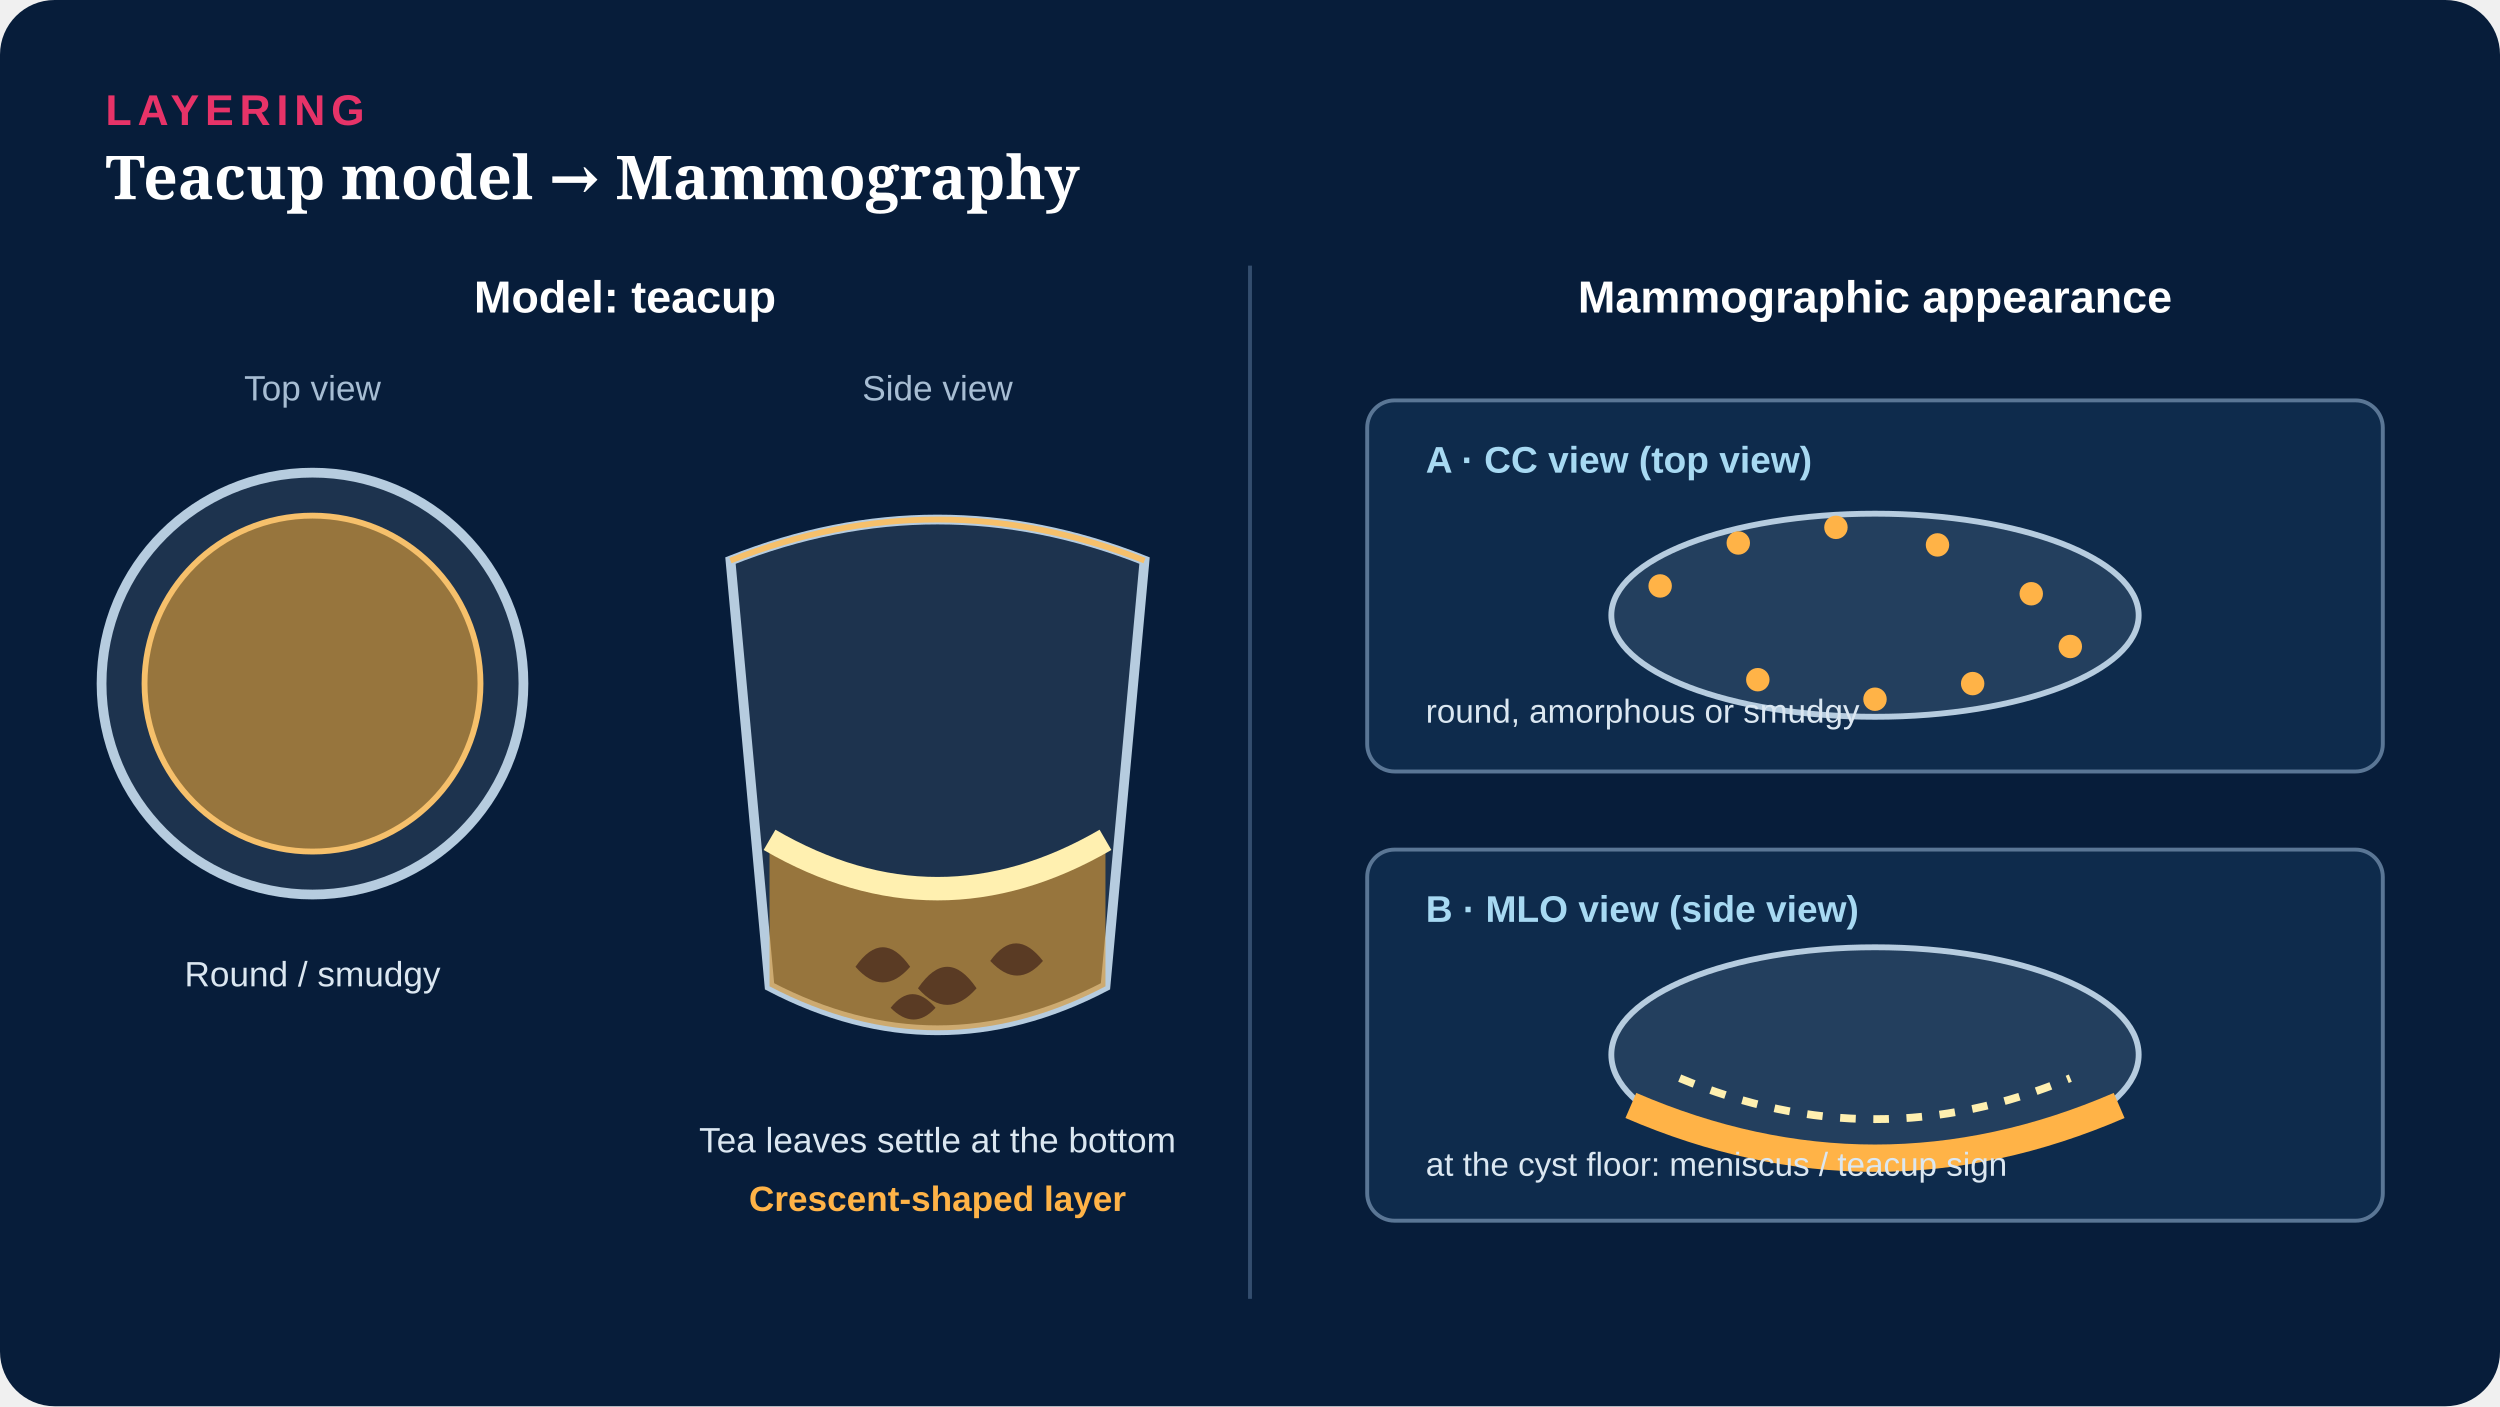
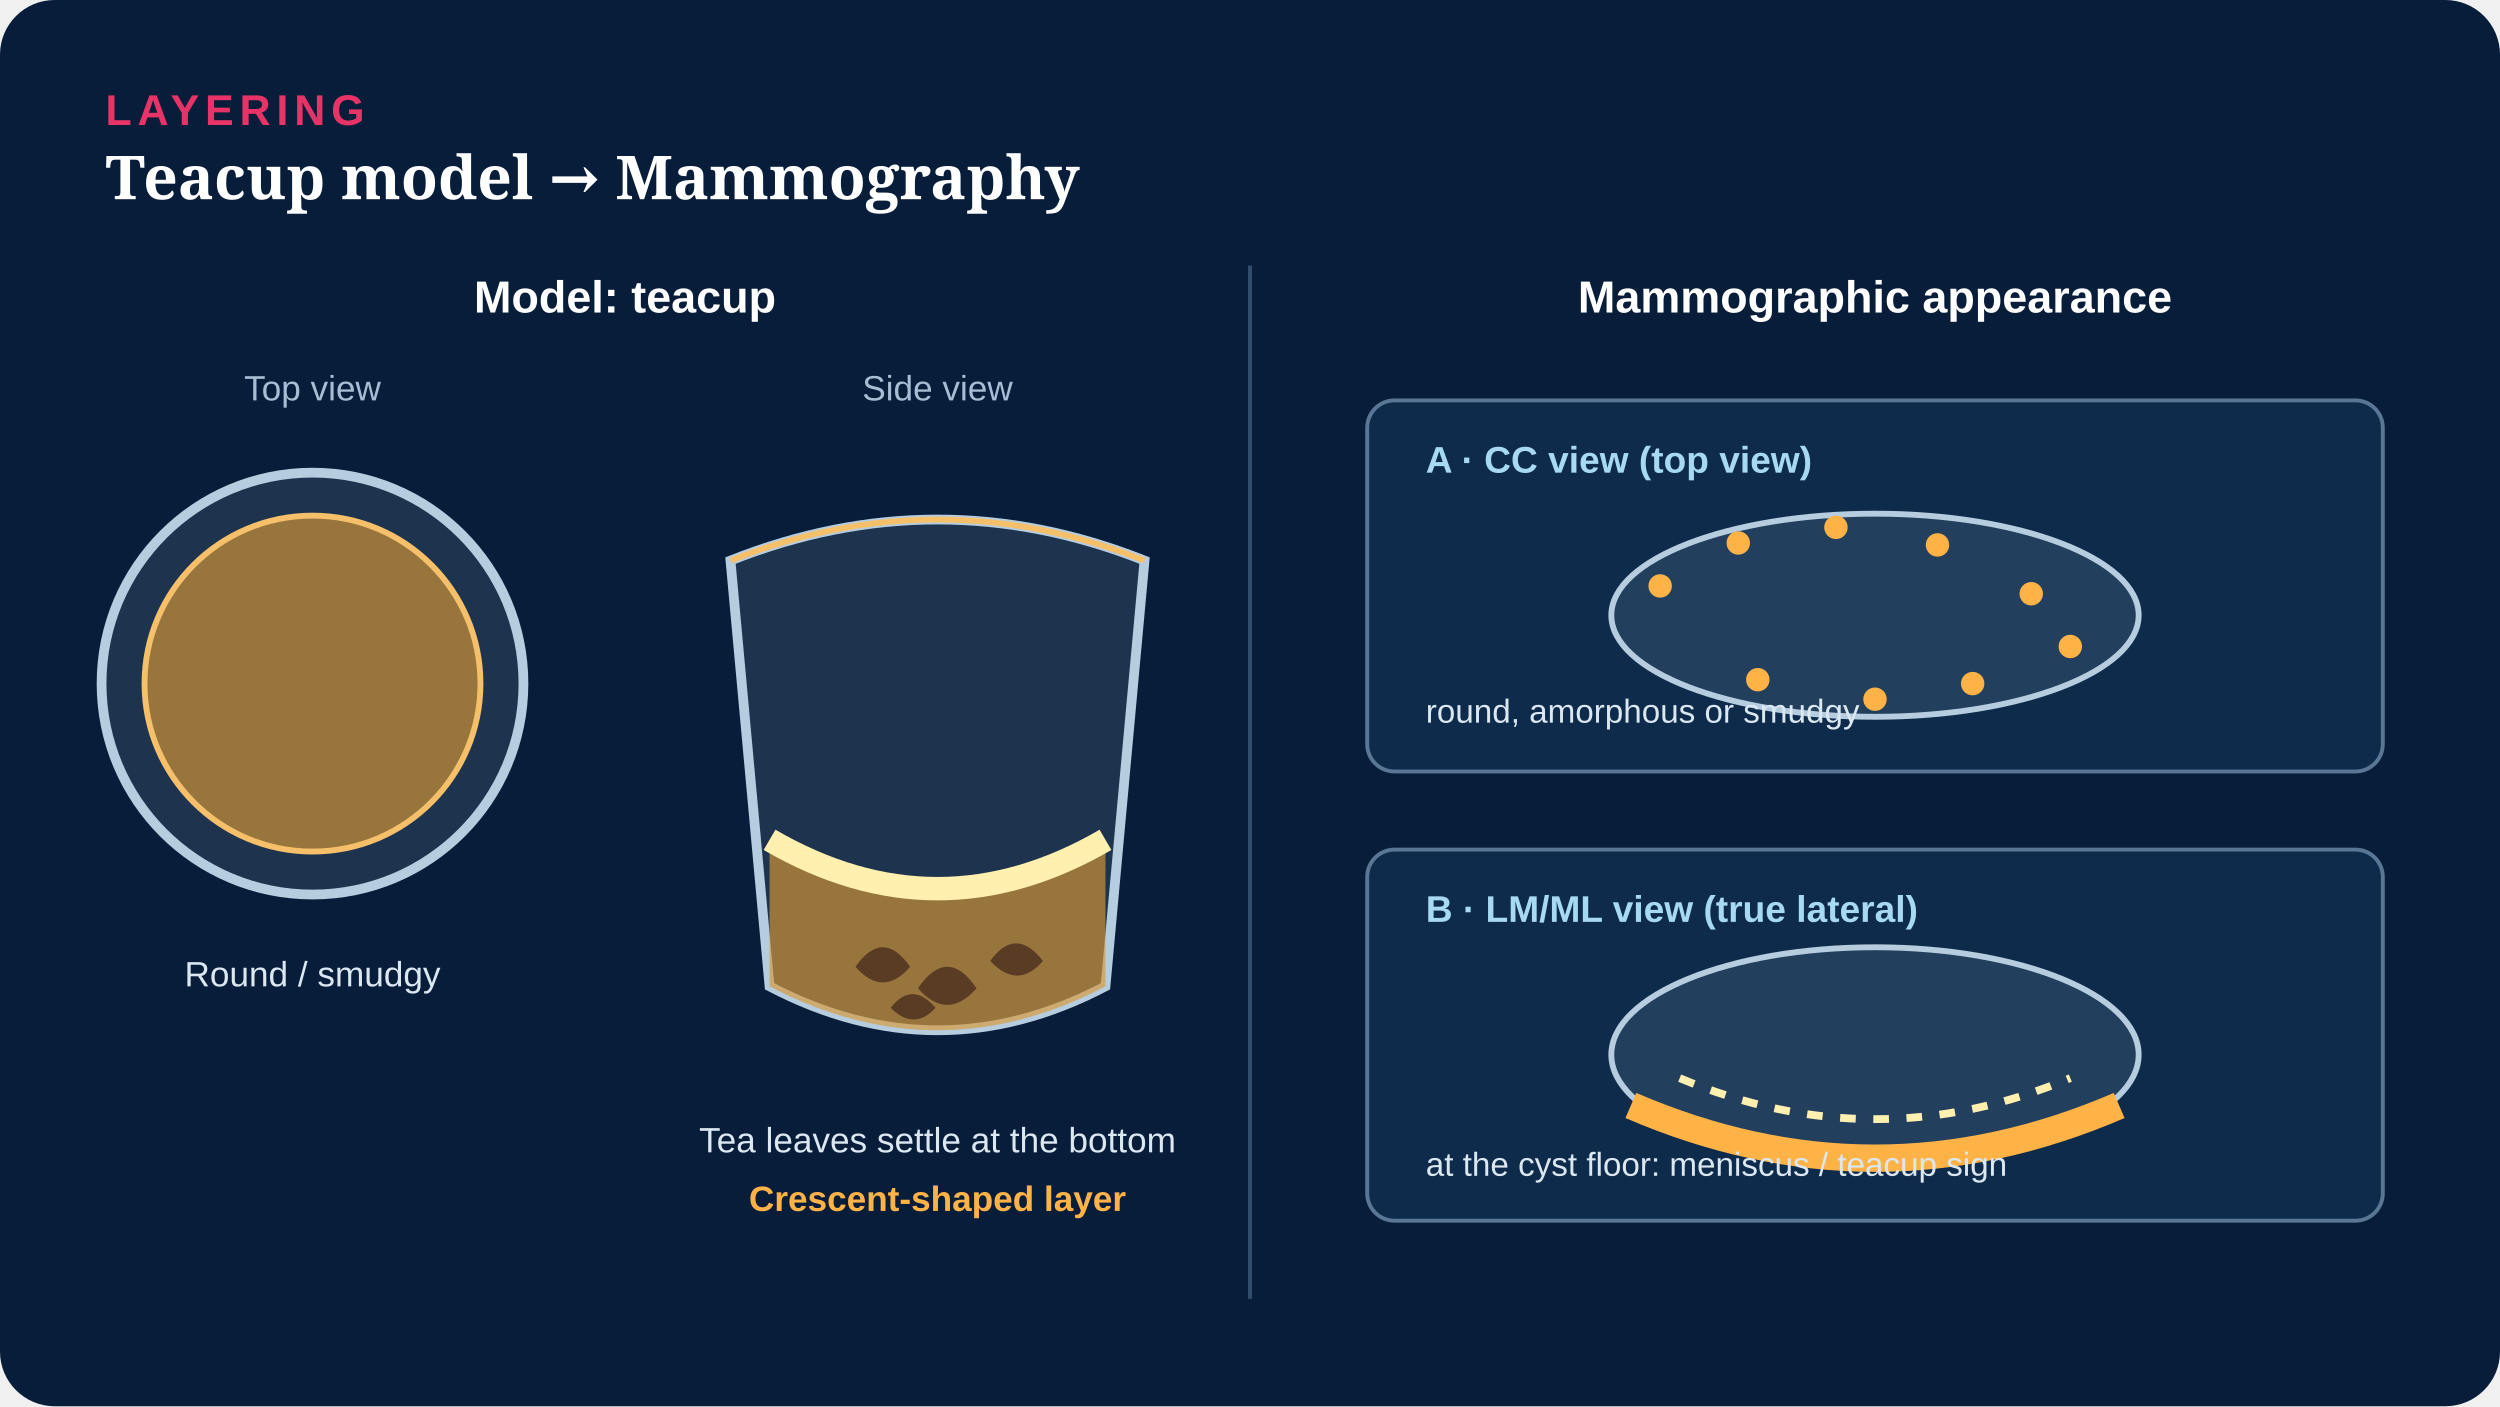
<svg xmlns="http://www.w3.org/2000/svg" viewBox="0 0 1280 720" role="img" aria-labelledby="title desc">
  <rect width="1280" height="720" rx="28" fill="#071d3a" />
  <text x="54" y="64" fill="#e73368" font-family="Arial,sans-serif" font-size="22" font-weight="700" letter-spacing="3">LAYERING</text>
  <text x="54" y="102" fill="#fff" font-family="Georgia,serif" font-size="31" font-weight="700">Teacup model → Mammography</text>
  <line x1="640" y1="136" x2="640" y2="665" stroke="#334d6e" stroke-width="2" />
  <text x="320" y="160" text-anchor="middle" fill="#fff" font-family="Arial,sans-serif" font-size="23" font-weight="700">Model: teacup</text>
  <text x="160" y="205" text-anchor="middle" fill="#a7bdd3" font-family="Arial,sans-serif" font-size="18">Top view</text>
  <text x="480" y="205" text-anchor="middle" fill="#a7bdd3" font-family="Arial,sans-serif" font-size="18">Side view</text>
  <circle cx="160" cy="350" r="108" fill="#c7d6e4" fill-opacity=".12" stroke="#b6ccdf" stroke-width="5" />
  <circle cx="160" cy="350" r="86" fill="#d99835" fill-opacity=".65" stroke="#f6c06b" stroke-width="3" />
  <text x="160" y="505" text-anchor="middle" fill="#dbe7f1" font-family="Arial,sans-serif" font-size="18">Round / smudgy</text>
  <path d="M374 287 Q480 245 586 287 L566 505 Q480 550 394 505 Z" fill="#c7d6e4" fill-opacity=".12" stroke="#b6ccdf" stroke-width="5" />
  <path d="M394 430 Q480 480 566 430 L566 505 Q480 550 394 505 Z" fill="#d99835" fill-opacity=".65" />
  <path d="M394 430 Q480 480 566 430" fill="none" stroke="#fff0b0" stroke-width="12" />
  <g fill="#5a3b24">
    <path d="M438 495 q14-20 28 0 q-14 16-28 0" />
    <path d="M470 506 q15-22 30 0 q-15 17-30 0" />
    <path d="M507 492 q13-18 27 0 q-13 15-27 0" />
    <path d="M456 516 q11-14 23 0 q-11 12-23 0" />
  </g>
  <path d="M374 287 Q480 245 586 287" fill="none" stroke="#f6c06b" stroke-width="3" />
  <text x="480" y="590" text-anchor="middle" fill="#dbe7f1" font-family="Arial,sans-serif" font-size="18">Tea leaves settle at the bottom</text>
  <text x="480" y="620" text-anchor="middle" fill="#ffb347" font-family="Arial,sans-serif" font-size="18" font-weight="700">Crescent-shaped layer</text>
  <text x="960" y="160" text-anchor="middle" fill="#fff" font-family="Arial,sans-serif" font-size="23" font-weight="700">Mammographic appearance</text>
  <rect x="700" y="205" width="520" height="190" rx="14" fill="#0e2b4c" stroke="#5a7695" stroke-width="2" />
  <text x="730" y="242" fill="#a7d9f2" font-family="Arial,sans-serif" font-size="19" font-weight="700">A · CC view (top view)</text>
  <ellipse cx="960" cy="315" rx="135" ry="52" fill="#c7d6e4" fill-opacity=".12" stroke="#b6ccdf" stroke-width="3" />
  <g fill="#ffb347">
    <circle cx="850" cy="300" r="6" />
    <circle cx="890" cy="278" r="6" />
    <circle cx="940" cy="270" r="6" />
    <circle cx="992" cy="279" r="6" />
    <circle cx="1040" cy="304" r="6" />
    <circle cx="1060" cy="331" r="6" />
    <circle cx="1010" cy="350" r="6" />
    <circle cx="960" cy="358" r="6" />
    <circle cx="900" cy="348" r="6" />
  </g>
  <text x="730" y="370" fill="#dbe7f1" font-family="Arial,sans-serif" font-size="17">round, amorphous or smudgy</text>
  <rect x="700" y="435" width="520" height="190" rx="14" fill="#0e2b4c" stroke="#5a7695" stroke-width="2" />
-   <text x="730" y="472" fill="#a7d9f2" font-family="Arial,sans-serif" font-size="19" font-weight="700">B · MLO view (side view)</text>
+   <text x="730" y="472" fill="#a7d9f2" font-family="Arial,sans-serif" font-size="19" font-weight="700">B · LM/ML view (true lateral)</text>
  <ellipse cx="960" cy="540" rx="135" ry="55" fill="#c7d6e4" fill-opacity=".12" stroke="#b6ccdf" stroke-width="3" />
  <path d="M835 566 Q960 620 1085 566" fill="none" stroke="#ffb347" stroke-width="14" />
  <path d="M860 552 Q960 594 1060 552" fill="none" stroke="#fff0b0" stroke-width="4" stroke-dasharray="8 9" />
  <text x="730" y="602" fill="#dbe7f1" font-family="Arial,sans-serif" font-size="17">at the cyst floor: meniscus / teacup sign</text>
</svg>
